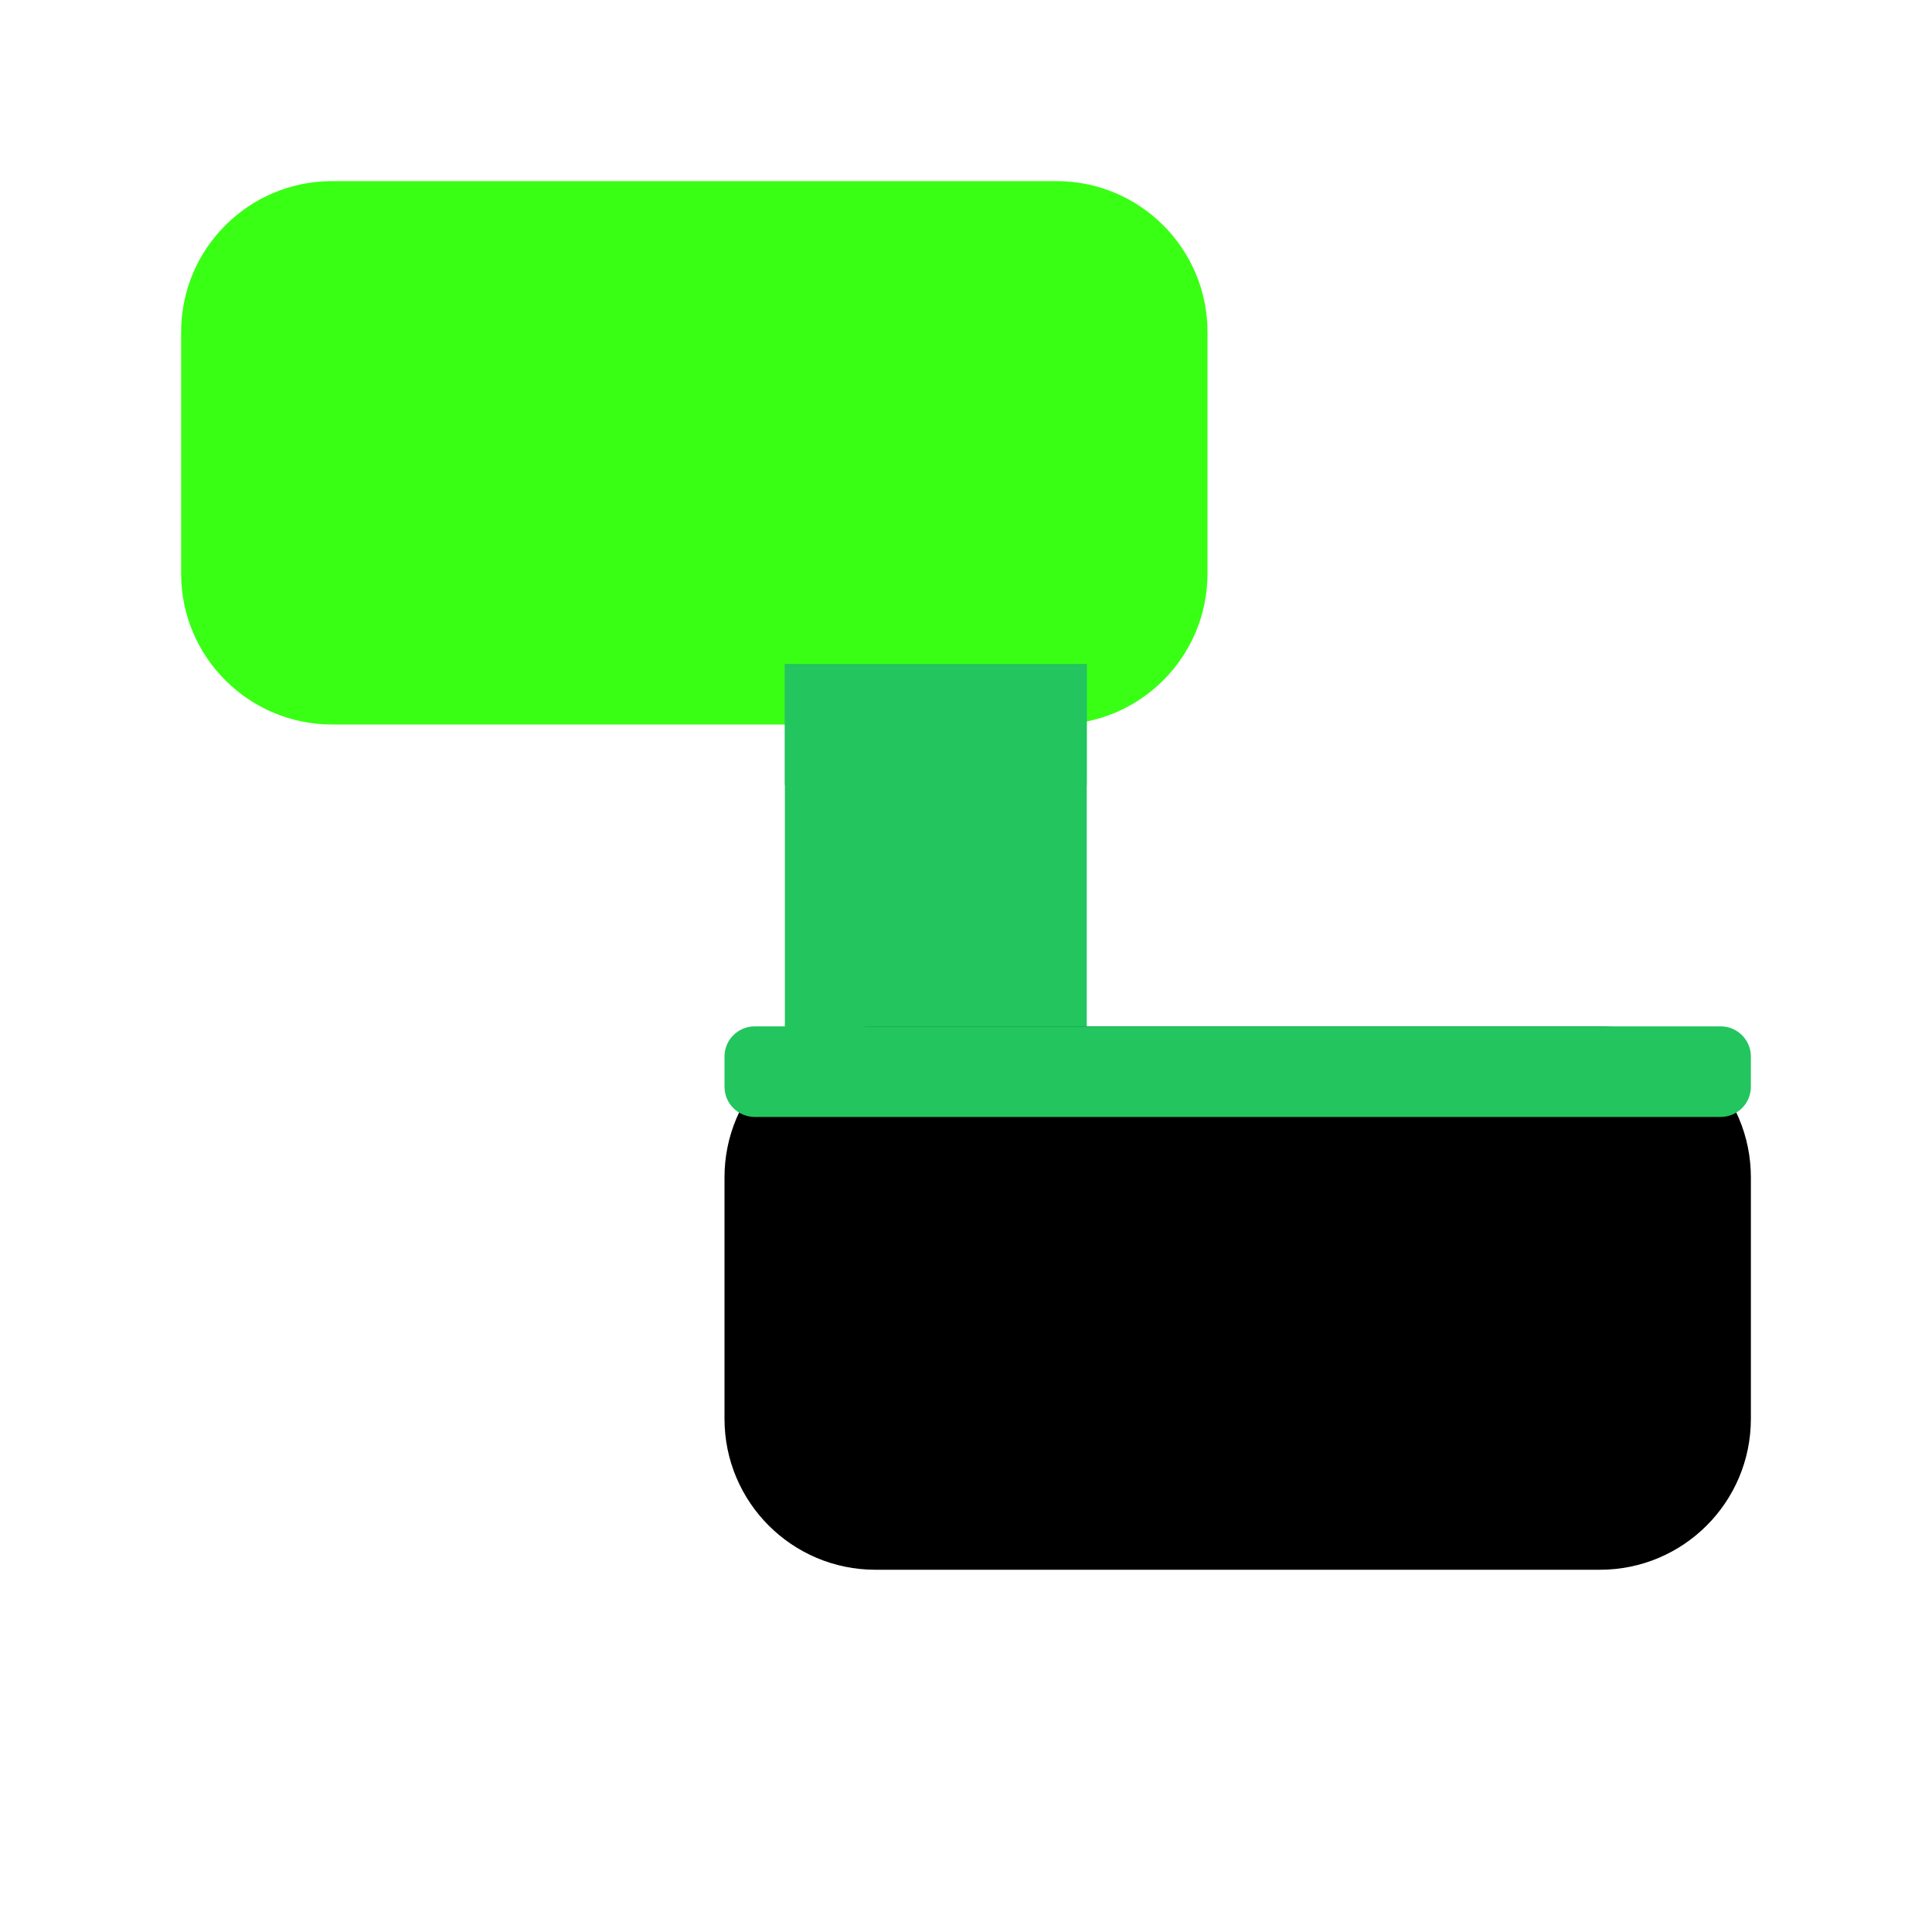
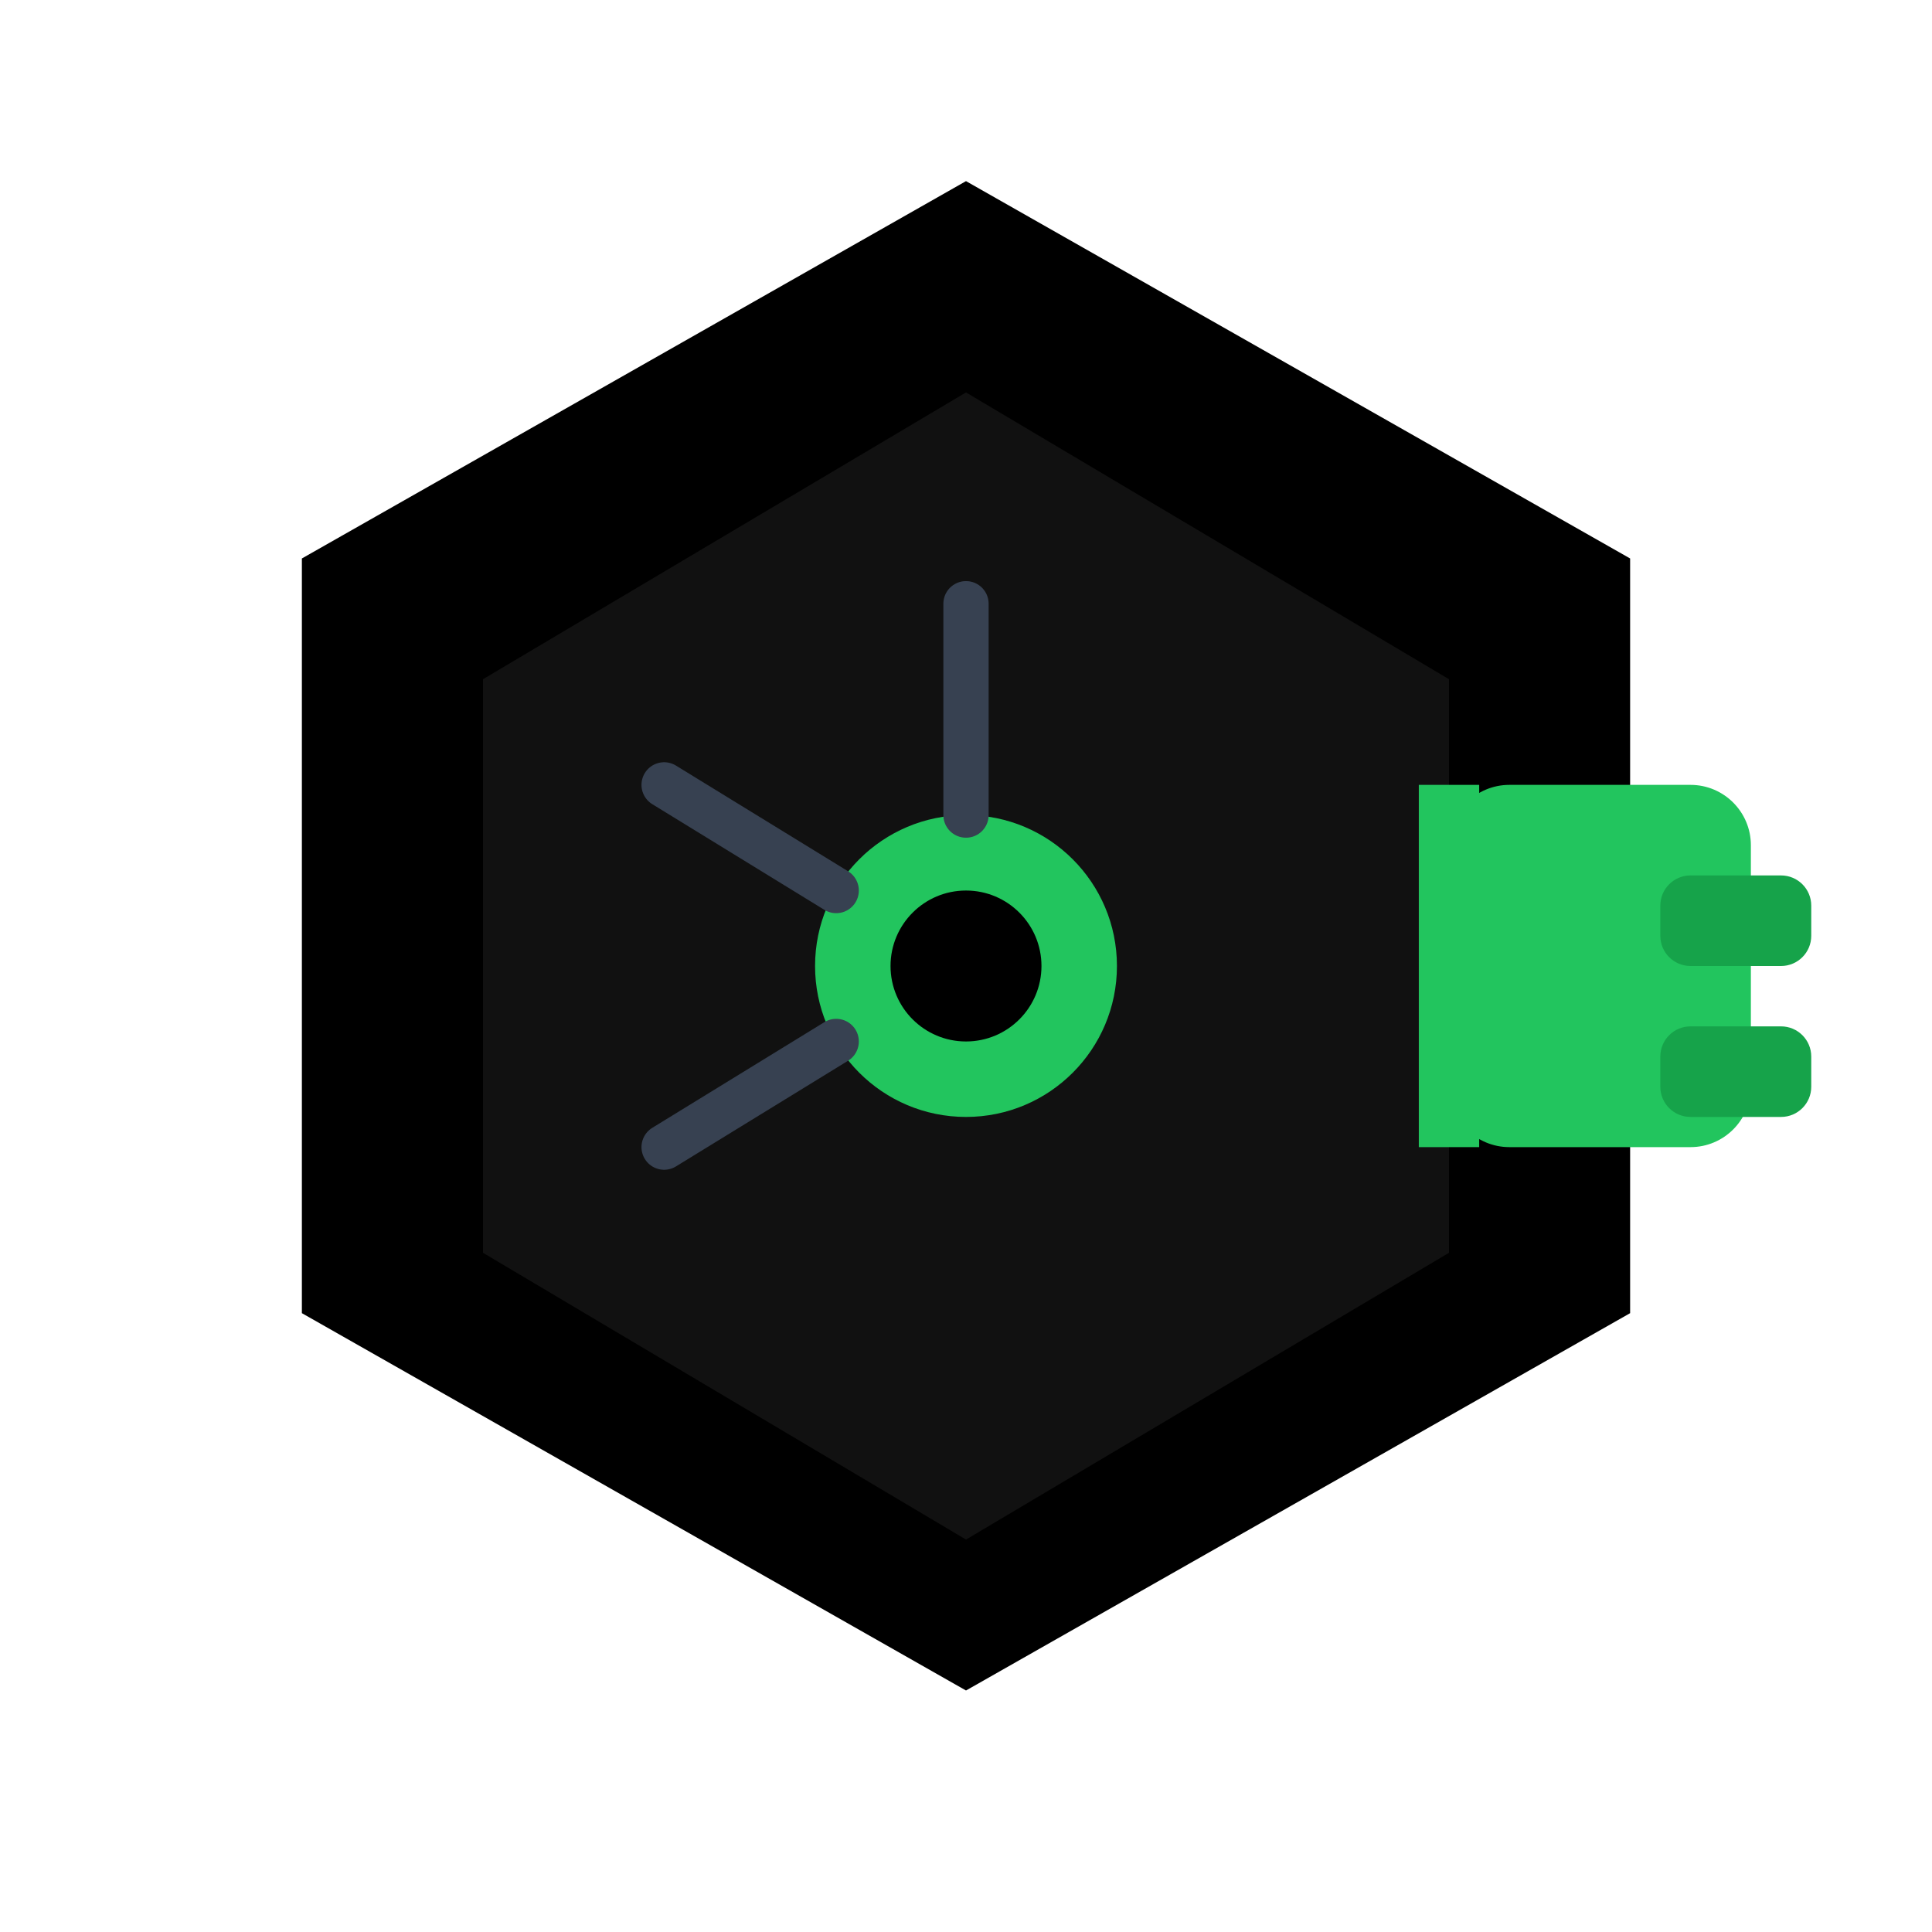
<svg xmlns="http://www.w3.org/2000/svg" viewBox="0 0 64 64" fill="none">
-   <rect x="6" y="6" width="34" height="18" rx="5" fill="#39FF14" />
-   <rect x="26" y="22" width="10" height="14" rx="0" fill="#22C55E" />
-   <rect x="26" y="22" width="10" height="4" fill="#22C55E" />
-   <rect x="24" y="34" width="34" height="18" rx="5" fill="#000000" />
-   <rect x="24" y="34" width="34" height="3" rx="1" fill="#22C55E" />
+   <path d="M32 6 L54 18.5 L54 43.5 L32 56 L10 43.5 L10 18.5 Z" fill="#000000" />
+   <path d="M32 13 L48 22.5 L48 41.5 L32 51 L16 41.5 L16 22.5 Z" fill="#111111" />
+   <rect x="48" y="26" width="10" height="12" rx="2" fill="#22C55E" />
+   <rect x="55" y="29" width="5" height="3" rx="1" fill="#16A34A" />
+   <rect x="55" y="34" width="5" height="3" rx="1" fill="#16A34A" />
+   <line x1="48" y1="26" x2="48" y2="38" stroke="#22C55E" stroke-width="2" />
+   <circle cx="32" cy="32" r="5" fill="#22C55E" />
+   <circle cx="32" cy="32" r="2.5" fill="#000000" />
+   <line x1="32" y1="27" x2="32" y2="20" stroke="#374151" stroke-width="1.5" stroke-linecap="round" />
+   <line x1="27.7" y1="29.5" x2="22" y2="26" stroke="#374151" stroke-width="1.5" stroke-linecap="round" />
+   <line x1="27.7" y1="34.5" x2="22" y2="38" stroke="#374151" stroke-width="1.5" stroke-linecap="round" />
</svg>
